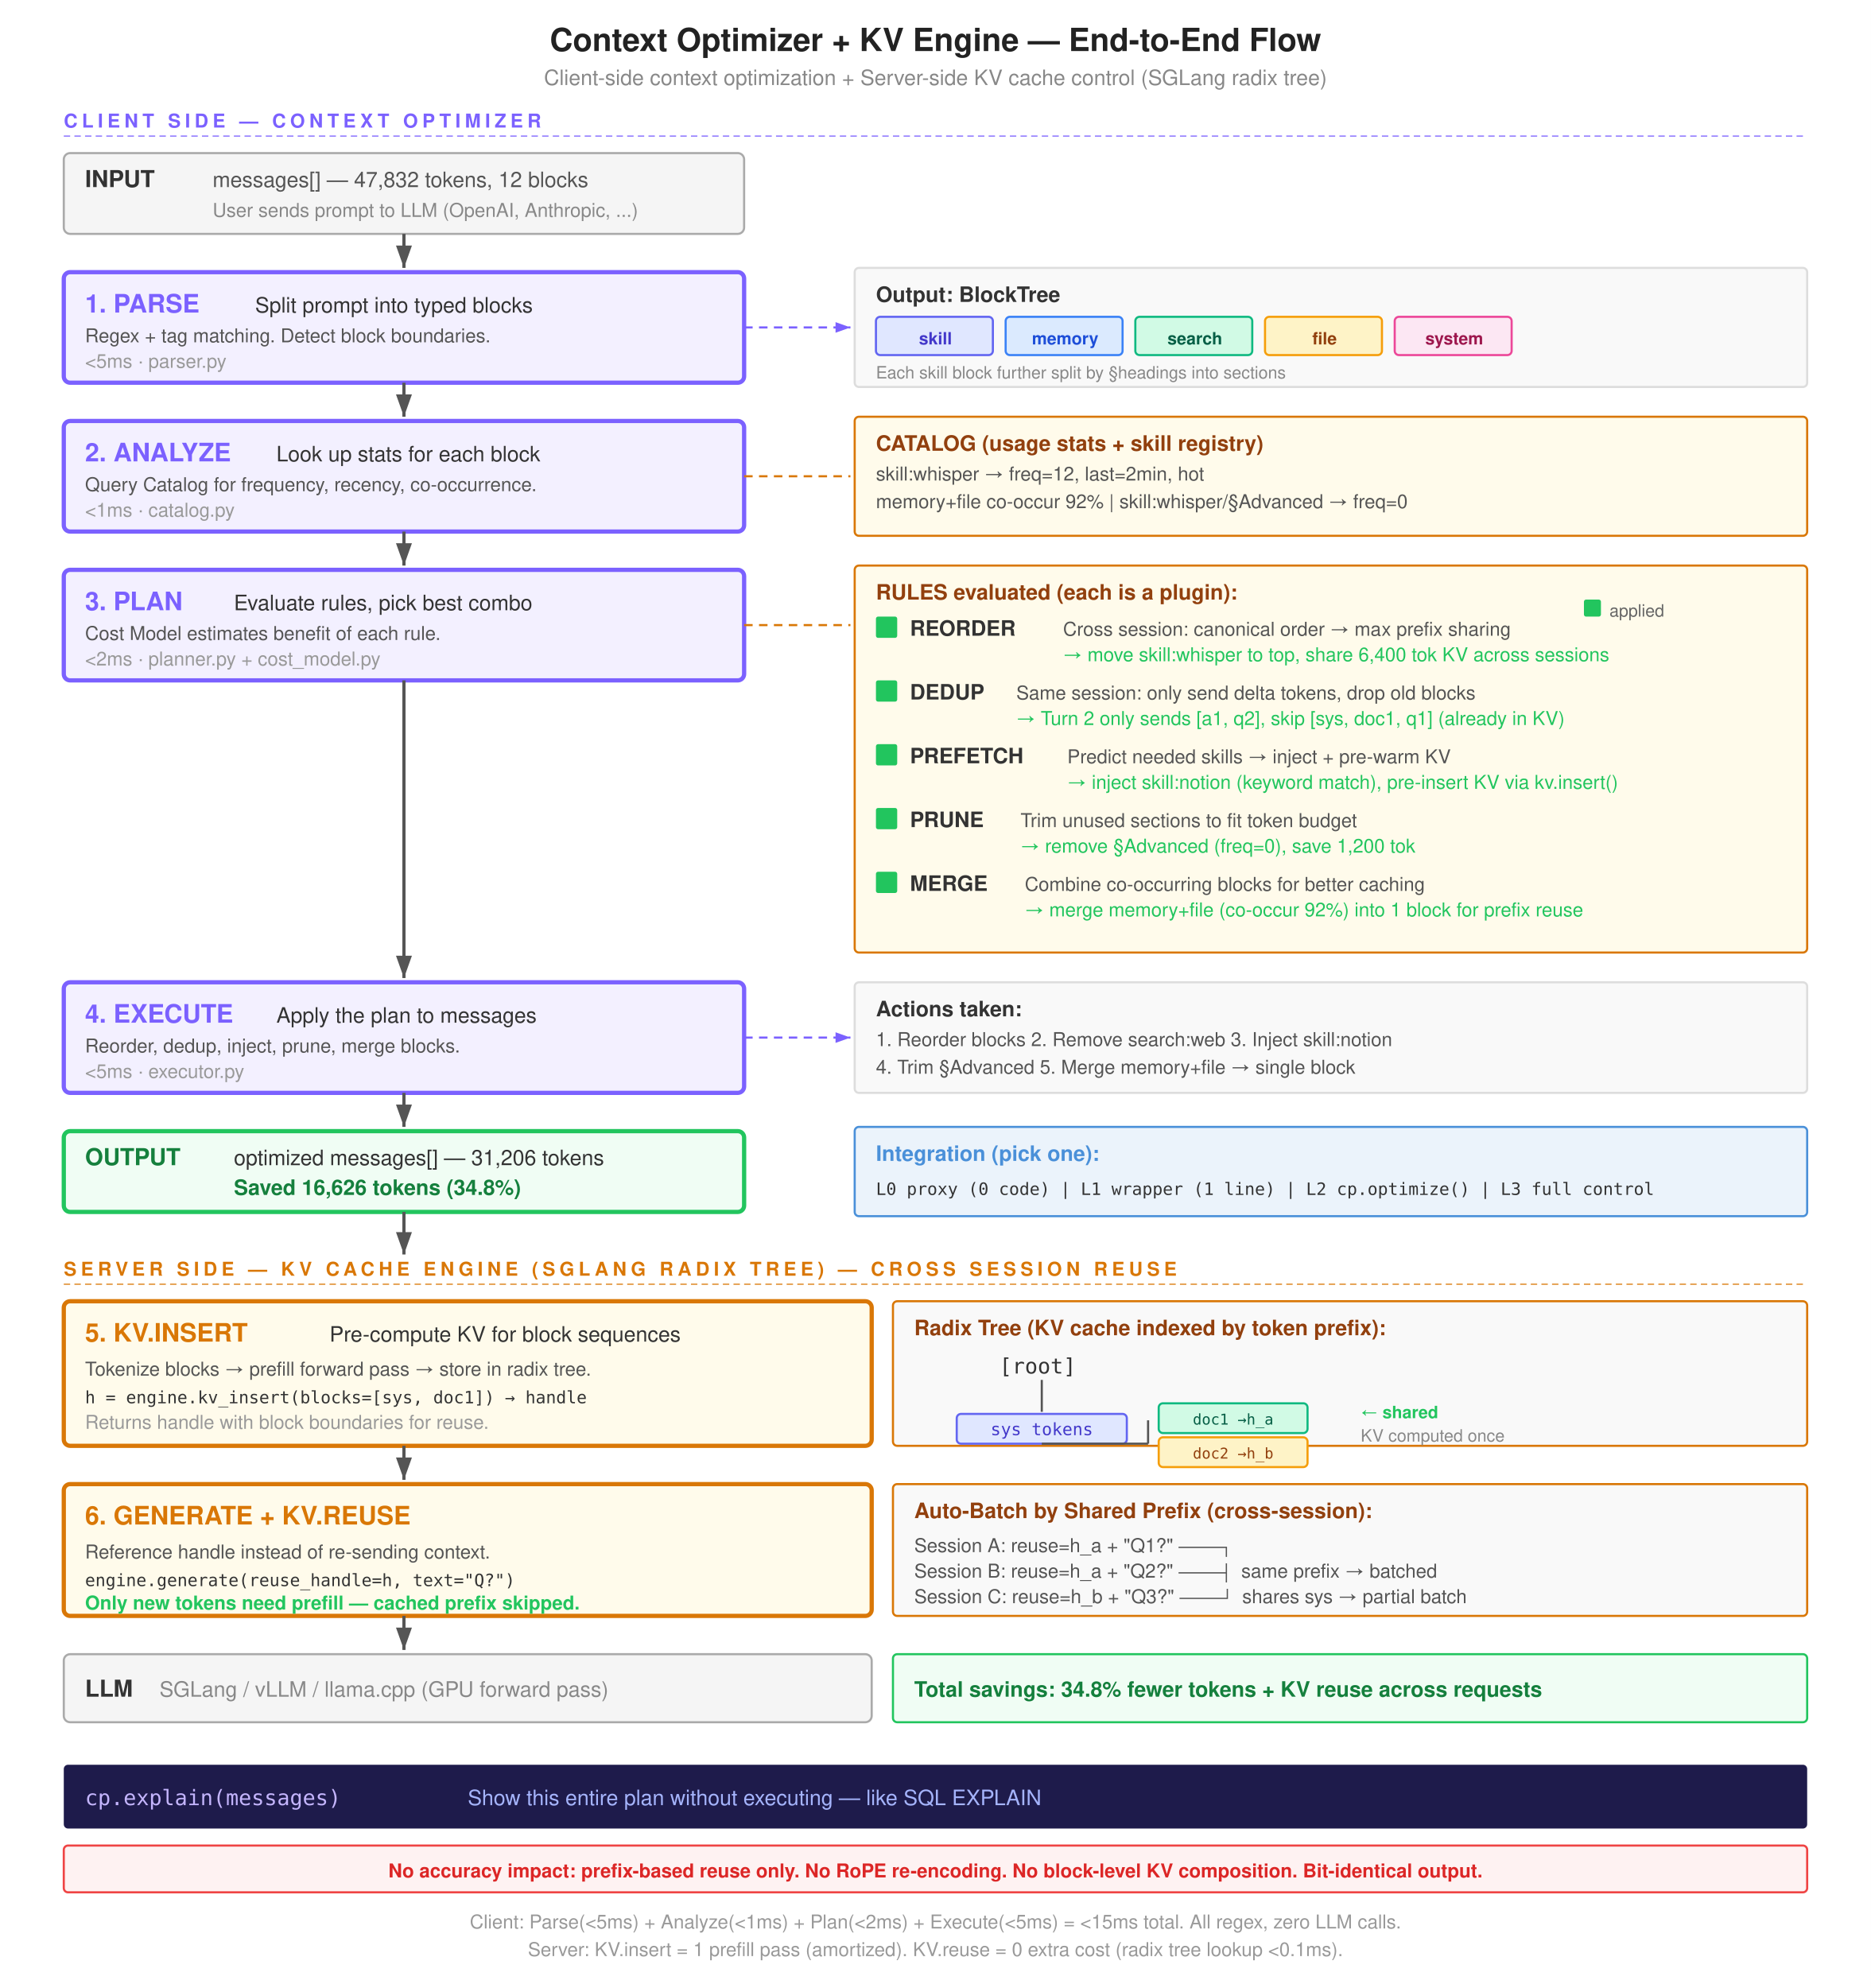
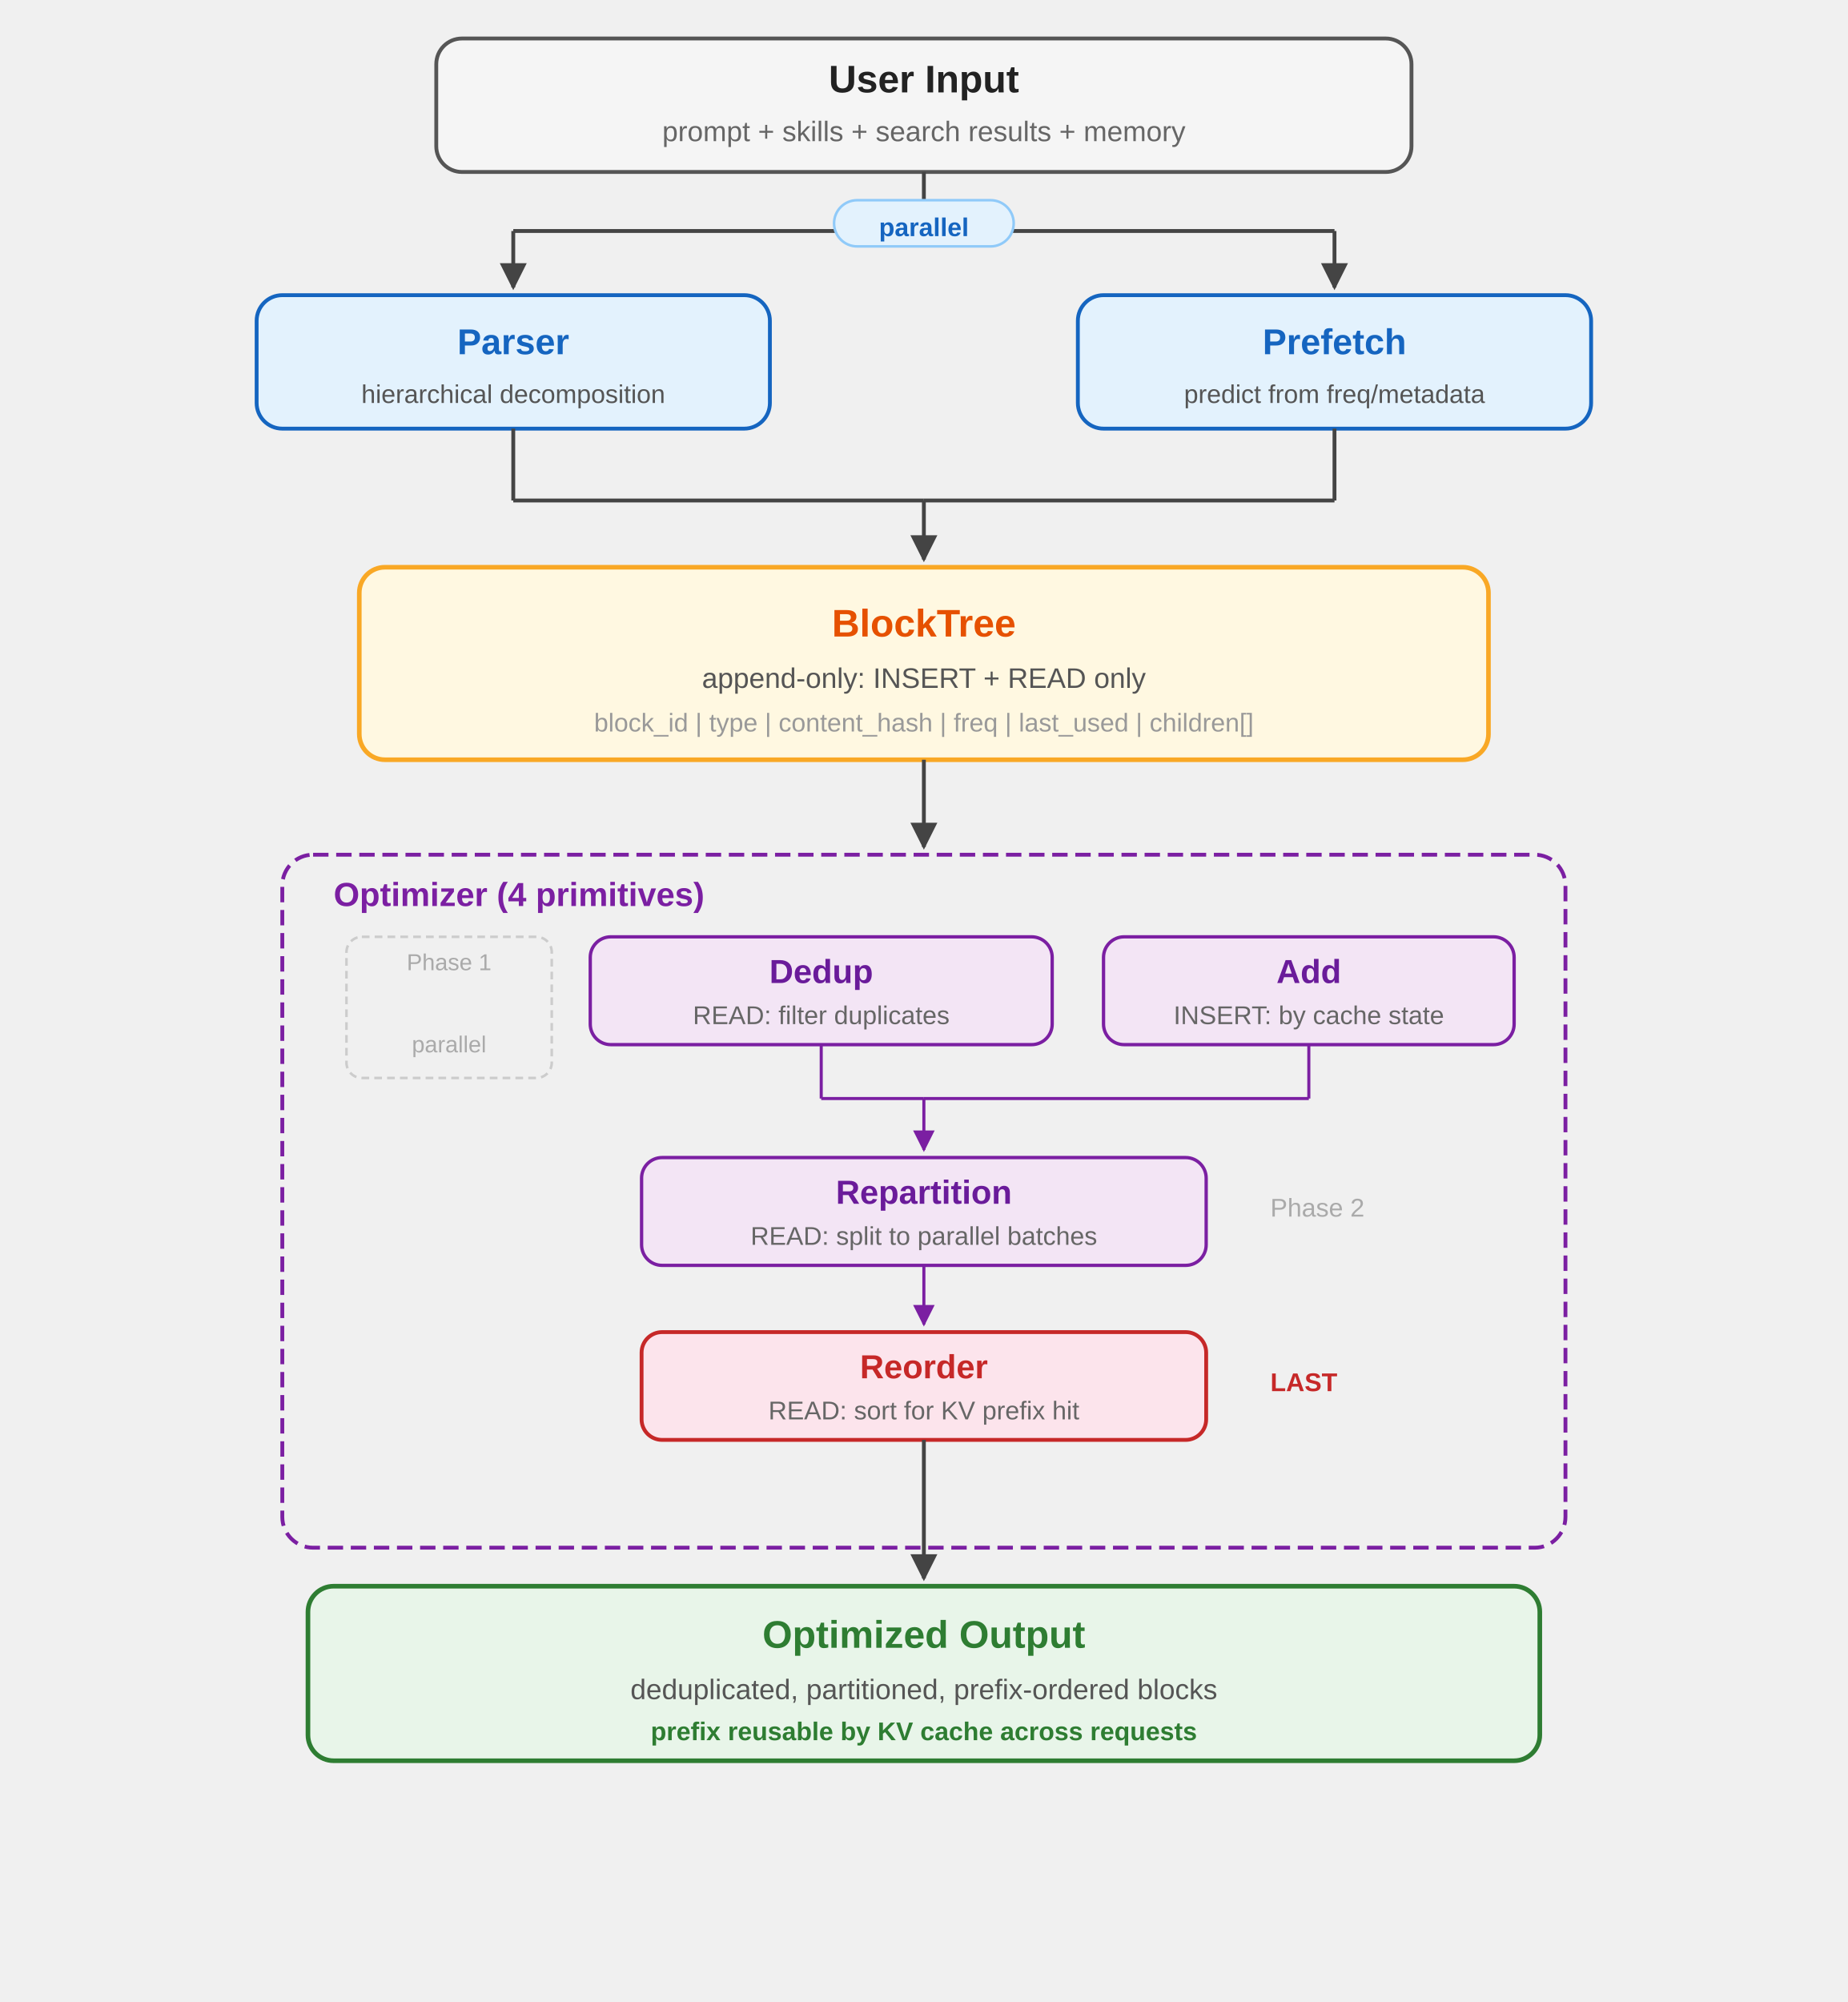
- <svg xmlns="http://www.w3.org/2000/svg" viewBox="0 0 880 935" font-family="Helvetica, Arial, sans-serif" font-size="12">
+ <svg xmlns="http://www.w3.org/2000/svg" viewBox="0 0 720 780" font-family="Arial, Helvetica, sans-serif">
  <defs>
-     <marker id="a" markerWidth="7" markerHeight="5" refX="7" refY="2.5" orient="auto">
-       <polygon points="0 0,7 2.5,0 5" fill="#555" />
+     <marker id="arr" viewBox="0 0 10 10" refX="9" refY="5" markerWidth="7" markerHeight="7" orient="auto-start-reverse">
+       <path d="M 0 0 L 10 5 L 0 10 z" fill="#444" />
    </marker>
-     <marker id="b" markerWidth="7" markerHeight="5" refX="7" refY="2.5" orient="auto">
-       <polygon points="0 0,7 2.5,0 5" fill="#7B61FF" />
-     </marker>
-     <marker id="c" markerWidth="7" markerHeight="5" refX="7" refY="2.5" orient="auto">
-       <polygon points="0 0,7 2.5,0 5" fill="#D97706" />
+     <marker id="arr-p" viewBox="0 0 10 10" refX="9" refY="5" markerWidth="7" markerHeight="7" orient="auto-start-reverse">
+       <path d="M 0 0 L 10 5 L 0 10 z" fill="#7b1fa2" />
    </marker>
  </defs>
-   <rect width="880" height="935" fill="#fff" />
-   <text x="440" y="24" text-anchor="middle" font-size="15" font-weight="bold" fill="#222">Context Optimizer + KV Engine — End-to-End Flow</text>
-   <text x="440" y="40" text-anchor="middle" font-size="10" fill="#888">Client-side context optimization + Server-side KV cache control (SGLang radix tree)</text>
-   <text x="30" y="60" font-size="9" font-weight="bold" fill="#7B61FF" letter-spacing="2">CLIENT SIDE — CONTEXT OPTIMIZER</text>
-   <line x1="30" y1="64" x2="850" y2="64" stroke="#7B61FF" stroke-width="0.5" stroke-dasharray="3 2" />
-   <rect x="30" y="72" width="320" height="38" rx="3" fill="#f5f5f5" stroke="#aaa" />
-   <text x="40" y="88" font-weight="bold" fill="#333" font-size="11">INPUT</text>
-   <text x="100" y="88" font-size="10" fill="#555">messages[] — 47,832 tokens, 12 blocks</text>
-   <text x="100" y="102" font-size="9" fill="#888">User sends prompt to LLM (OpenAI, Anthropic, ...)</text>
-   <line x1="190" y1="110" x2="190" y2="126" stroke="#555" stroke-width="1.5" marker-end="url(#a)" />
-   <rect x="30" y="128" width="320" height="52" rx="3" fill="#F3F0FF" stroke="#7B61FF" stroke-width="2" />
-   <text x="40" y="147" font-weight="bold" fill="#7B61FF" font-size="12">1. PARSE</text>
-   <text x="120" y="147" font-size="10" fill="#333">Split prompt into typed blocks</text>
-   <text x="40" y="161" font-size="9" fill="#555">Regex + tag matching. Detect block boundaries.</text>
-   <text x="40" y="173" font-size="9" fill="#999">&lt;5ms · parser.py</text>
-   <line x1="350" y1="154" x2="400" y2="154" stroke="#7B61FF" stroke-width="1" stroke-dasharray="4 3" marker-end="url(#b)" />
-   <rect x="402" y="126" width="448" height="56" rx="2" fill="#f9f9f9" stroke="#ddd" />
-   <text x="412" y="142" font-weight="bold" fill="#333" font-size="10">Output: BlockTree</text>
-   <rect x="412" y="149" width="55" height="18" rx="2" fill="#E0E7FF" stroke="#6366F1" />
-   <text x="440" y="162" text-anchor="middle" font-size="8" font-weight="bold" fill="#4338CA">skill</text>
-   <rect x="473" y="149" width="55" height="18" rx="2" fill="#DBEAFE" stroke="#3B82F6" />
-   <text x="501" y="162" text-anchor="middle" font-size="8" font-weight="bold" fill="#1D4ED8">memory</text>
-   <rect x="534" y="149" width="55" height="18" rx="2" fill="#D1FAE5" stroke="#10B981" />
-   <text x="562" y="162" text-anchor="middle" font-size="8" font-weight="bold" fill="#065F46">search</text>
-   <rect x="595" y="149" width="55" height="18" rx="2" fill="#FEF3C7" stroke="#F59E0B" />
-   <text x="623" y="162" text-anchor="middle" font-size="8" font-weight="bold" fill="#92400E">file</text>
-   <rect x="656" y="149" width="55" height="18" rx="2" fill="#FCE7F3" stroke="#EC4899" />
-   <text x="684" y="162" text-anchor="middle" font-size="8" font-weight="bold" fill="#9D174D">system</text>
-   <text x="412" y="178" font-size="8" fill="#888">Each skill block further split by §headings into sections</text>
-   <line x1="190" y1="180" x2="190" y2="196" stroke="#555" stroke-width="1.5" marker-end="url(#a)" />
-   <rect x="30" y="198" width="320" height="52" rx="3" fill="#F3F0FF" stroke="#7B61FF" stroke-width="2" />
-   <text x="40" y="217" font-weight="bold" fill="#7B61FF" font-size="12">2. ANALYZE</text>
-   <text x="130" y="217" font-size="10" fill="#333">Look up stats for each block</text>
-   <text x="40" y="231" font-size="9" fill="#555">Query Catalog for frequency, recency, co-occurrence.</text>
-   <text x="40" y="243" font-size="9" fill="#999">&lt;1ms · catalog.py</text>
-   <line x1="350" y1="224" x2="400" y2="224" stroke="#D97706" stroke-width="1" stroke-dasharray="4 3" />
-   <rect x="402" y="196" width="448" height="56" rx="2" fill="#FFFBEB" stroke="#D97706" />
-   <text x="412" y="212" font-weight="bold" fill="#92400E" font-size="10">CATALOG (usage stats + skill registry)</text>
-   <text x="412" y="226" font-size="9" fill="#555">skill:whisper → freq=12, last=2min, hot</text>
-   <text x="412" y="239" font-size="9" fill="#555">memory+file co-occur 92% | skill:whisper/§Advanced → freq=0</text>
-   <line x1="190" y1="250" x2="190" y2="266" stroke="#555" stroke-width="1.5" marker-end="url(#a)" />
-   <rect x="30" y="268" width="320" height="52" rx="3" fill="#F3F0FF" stroke="#7B61FF" stroke-width="2" />
-   <text x="40" y="287" font-weight="bold" fill="#7B61FF" font-size="12">3. PLAN</text>
-   <text x="110" y="287" font-size="10" fill="#333">Evaluate rules, pick best combo</text>
-   <text x="40" y="301" font-size="9" fill="#555">Cost Model estimates benefit of each rule.</text>
-   <text x="40" y="313" font-size="9" fill="#999">&lt;2ms · planner.py + cost_model.py</text>
-   <line x1="350" y1="294" x2="400" y2="294" stroke="#D97706" stroke-width="1" stroke-dasharray="4 3" />
-   <rect x="402" y="266" width="448" height="182" rx="2" fill="#FFFBEB" stroke="#D97706" />
-   <text x="412" y="282" font-weight="bold" fill="#92400E" font-size="10">RULES evaluated (each is a plugin):</text>
-   <rect x="412" y="290" width="10" height="10" rx="1" fill="#22C55E" />
-   <text x="428" y="299" font-size="10" font-weight="bold" fill="#333">REORDER</text>
-   <text x="500" y="299" font-size="9" fill="#555">Cross session: canonical order → max prefix sharing</text>
-   <text x="500" y="311" font-size="9" fill="#22C55E">→ move skill:whisper to top, share 6,400 tok KV across sessions</text>
-   <rect x="412" y="320" width="10" height="10" rx="1" fill="#22C55E" />
-   <text x="428" y="329" font-size="10" font-weight="bold" fill="#333">DEDUP</text>
-   <text x="478" y="329" font-size="9" fill="#555">Same session: only send delta tokens, drop old blocks</text>
-   <text x="478" y="341" font-size="9" fill="#22C55E">→ Turn 2 only sends [a1, q2], skip [sys, doc1, q1] (already in KV)</text>
-   <rect x="412" y="350" width="10" height="10" rx="1" fill="#22C55E" />
-   <text x="428" y="359" font-size="10" font-weight="bold" fill="#333">PREFETCH</text>
-   <text x="502" y="359" font-size="9" fill="#555">Predict needed skills → inject + pre-warm KV</text>
-   <text x="502" y="371" font-size="9" fill="#22C55E">→ inject skill:notion (keyword match), pre-insert KV via kv.insert()</text>
-   <rect x="412" y="380" width="10" height="10" rx="1" fill="#22C55E" />
-   <text x="428" y="389" font-size="10" font-weight="bold" fill="#333">PRUNE</text>
-   <text x="480" y="389" font-size="9" fill="#555">Trim unused sections to fit token budget</text>
-   <text x="480" y="401" font-size="9" fill="#22C55E">→ remove §Advanced (freq=0), save 1,200 tok</text>
-   <rect x="412" y="410" width="10" height="10" rx="1" fill="#22C55E" />
-   <text x="428" y="419" font-size="10" font-weight="bold" fill="#333">MERGE</text>
-   <text x="482" y="419" font-size="9" fill="#555">Combine co-occurring blocks for better caching</text>
-   <text x="482" y="431" font-size="9" fill="#22C55E">→ merge memory+file (co-occur 92%) into 1 block for prefix reuse</text>
-   <rect x="745" y="282" width="8" height="8" rx="1" fill="#22C55E" />
-   <text x="757" y="290" font-size="8" fill="#666">applied</text>
-   <line x1="190" y1="320" x2="190" y2="460" stroke="#555" stroke-width="1.5" marker-end="url(#a)" />
-   <rect x="30" y="462" width="320" height="52" rx="3" fill="#F3F0FF" stroke="#7B61FF" stroke-width="2" />
-   <text x="40" y="481" font-weight="bold" fill="#7B61FF" font-size="12">4. EXECUTE</text>
-   <text x="130" y="481" font-size="10" fill="#333">Apply the plan to messages</text>
-   <text x="40" y="495" font-size="9" fill="#555">Reorder, dedup, inject, prune, merge blocks.</text>
-   <text x="40" y="507" font-size="9" fill="#999">&lt;5ms · executor.py</text>
-   <line x1="350" y1="488" x2="400" y2="488" stroke="#7B61FF" stroke-width="1" stroke-dasharray="4 3" marker-end="url(#b)" />
-   <rect x="402" y="462" width="448" height="52" rx="2" fill="#f9f9f9" stroke="#ddd" />
-   <text x="412" y="478" font-weight="bold" fill="#333" font-size="10">Actions taken:</text>
-   <text x="412" y="492" font-size="9" fill="#555">1. Reorder blocks  2. Remove search:web  3. Inject skill:notion</text>
-   <text x="412" y="505" font-size="9" fill="#555">4. Trim §Advanced  5. Merge memory+file → single block</text>
-   <line x1="190" y1="514" x2="190" y2="530" stroke="#555" stroke-width="1.5" marker-end="url(#a)" />
-   <rect x="30" y="532" width="320" height="38" rx="3" fill="#F0FDF4" stroke="#22C55E" stroke-width="2" />
-   <text x="40" y="548" font-weight="bold" fill="#15803D" font-size="11">OUTPUT</text>
-   <text x="110" y="548" font-size="10" fill="#333">optimized messages[] — 31,206 tokens</text>
-   <text x="110" y="562" font-size="10" fill="#15803D" font-weight="bold">Saved 16,626 tokens (34.8%)</text>
-   <rect x="402" y="530" width="448" height="42" rx="2" fill="#EBF3FB" stroke="#4A90D9" />
-   <text x="412" y="546" font-weight="bold" fill="#4A90D9" font-size="10">Integration (pick one):</text>
-   <text x="412" y="562" font-family="monospace" font-size="8" fill="#333">L0 proxy (0 code) | L1 wrapper (1 line) | L2 cp.optimize() | L3 full control</text>
-   <line x1="190" y1="570" x2="190" y2="590" stroke="#555" stroke-width="1.5" marker-end="url(#a)" />
-   <text x="30" y="600" font-size="9" font-weight="bold" fill="#D97706" letter-spacing="2">SERVER SIDE — KV CACHE ENGINE (SGLANG RADIX TREE) — CROSS SESSION REUSE</text>
-   <line x1="30" y1="604" x2="850" y2="604" stroke="#D97706" stroke-width="0.5" stroke-dasharray="3 2" />
-   <rect x="30" y="612" width="380" height="68" rx="3" fill="#FFFBEB" stroke="#D97706" stroke-width="2" />
-   <text x="40" y="631" font-weight="bold" fill="#D97706" font-size="12">5. KV.INSERT</text>
-   <text x="155" y="631" font-size="10" fill="#333">Pre-compute KV for block sequences</text>
-   <text x="40" y="647" font-size="9" fill="#555">Tokenize blocks → prefill forward pass → store in radix tree.</text>
-   <text x="40" y="660" font-family="monospace" font-size="8" fill="#333">h = engine.kv_insert(blocks=[sys, doc1]) → handle</text>
-   <text x="40" y="672" font-size="9" fill="#999">Returns handle with block boundaries for reuse.</text>
-   <rect x="420" y="612" width="430" height="68" rx="2" fill="#f9f9f9" stroke="#D97706" />
-   <text x="430" y="628" font-weight="bold" fill="#92400E" font-size="10">Radix Tree (KV cache indexed by token prefix):</text>
-   <text x="470" y="646" font-family="monospace" font-size="10" fill="#333">[root]</text>
-   <line x1="490" y1="649" x2="490" y2="664" stroke="#555" stroke-width="1" />
-   <rect x="450" y="665" width="80" height="14" rx="2" fill="#E0E7FF" stroke="#6366F1" />
-   <text x="490" y="675" text-anchor="middle" font-family="monospace" font-size="8" fill="#4338CA">sys tokens</text>
-   <line x1="490" y1="679" x2="540" y2="679" stroke="#555" stroke-width="1" />
-   <line x1="540" y1="668" x2="540" y2="679" stroke="#555" stroke-width="1" />
-   <rect x="545" y="660" width="70" height="14" rx="2" fill="#D1FAE5" stroke="#10B981" />
-   <text x="580" y="670" text-anchor="middle" font-family="monospace" font-size="7" fill="#065F46">doc1 →h_a</text>
-   <line x1="540" y1="679" x2="540" y2="679" stroke="#555" stroke-width="1" />
-   <rect x="545" y="676" width="70" height="14" rx="2" fill="#FEF3C7" stroke="#F59E0B" />
-   <text x="580" y="686" text-anchor="middle" font-family="monospace" font-size="7" fill="#92400E">doc2 →h_b</text>
-   <text x="640" y="667" font-size="8" fill="#22C55E" font-weight="bold">← shared</text>
-   <text x="640" y="678" font-size="8" fill="#888">KV computed once</text>
-   <line x1="190" y1="680" x2="190" y2="696" stroke="#555" stroke-width="1.5" marker-end="url(#a)" />
-   <rect x="30" y="698" width="380" height="62" rx="3" fill="#FFFBEB" stroke="#D97706" stroke-width="2" />
-   <text x="40" y="717" font-weight="bold" fill="#D97706" font-size="12">6. GENERATE + KV.REUSE</text>
-   <text x="40" y="733" font-size="9" fill="#555">Reference handle instead of re-sending context.</text>
-   <text x="40" y="746" font-family="monospace" font-size="8" fill="#333">engine.generate(reuse_handle=h, text="Q?")</text>
-   <text x="40" y="757" font-size="9" fill="#22C55E" font-weight="bold">Only new tokens need prefill — cached prefix skipped.</text>
-   <rect x="420" y="698" width="430" height="62" rx="2" fill="#f9f9f9" stroke="#D97706" />
-   <text x="430" y="714" font-weight="bold" fill="#92400E" font-size="10">Auto-Batch by Shared Prefix (cross-session):</text>
-   <text x="430" y="730" font-size="9" fill="#555">Session A: reuse=h_a + "Q1?"  ──┐</text>
-   <text x="430" y="742" font-size="9" fill="#555">Session B: reuse=h_a + "Q2?"  ──┤ same prefix → batched</text>
-   <text x="430" y="754" font-size="9" fill="#555">Session C: reuse=h_b + "Q3?"  ──┘ shares sys → partial batch</text>
-   <line x1="190" y1="760" x2="190" y2="776" stroke="#555" stroke-width="1.5" marker-end="url(#a)" />
-   <rect x="30" y="778" width="380" height="32" rx="3" fill="#f5f5f5" stroke="#aaa" />
-   <text x="40" y="798" font-weight="bold" fill="#333" font-size="11">LLM</text>
-   <text x="75" y="798" font-size="10" fill="#888">SGLang / vLLM / llama.cpp (GPU forward pass)</text>
-   <rect x="420" y="778" width="430" height="32" rx="2" fill="#F0FDF4" stroke="#22C55E" />
-   <text x="430" y="798" font-size="10" fill="#15803D" font-weight="bold">Total savings: 34.8% fewer tokens + KV reuse across requests</text>
-   <rect x="30" y="830" width="820" height="30" rx="2" fill="#1E1B4B" />
-   <text x="40" y="849" font-family="monospace" font-size="10" fill="#C4B5FD">cp.explain(messages)</text>
-   <text x="220" y="849" font-size="10" fill="#A5B4FC">Show this entire plan without executing — like SQL EXPLAIN</text>
-   <rect x="30" y="868" width="820" height="22" rx="2" fill="#FEF2F2" stroke="#EF4444" />
-   <text x="440" y="883" text-anchor="middle" font-size="9" font-weight="bold" fill="#DC2626">No accuracy impact: prefix-based reuse only. No RoPE re-encoding. No block-level KV composition. Bit-identical output.</text>
-   <text x="440" y="907" text-anchor="middle" font-size="9" fill="#999">Client: Parse(&lt;5ms) + Analyze(&lt;1ms) + Plan(&lt;2ms) + Execute(&lt;5ms) = &lt;15ms total. All regex, zero LLM calls.</text>
-   <text x="440" y="920" text-anchor="middle" font-size="9" fill="#999">Server: KV.insert = 1 prefill pass (amortized). KV.reuse = 0 extra cost (radix tree lookup &lt;0.1ms).</text>
+   <rect x="170" y="15" width="380" height="52" rx="10" fill="#f5f5f5" stroke="#555" stroke-width="1.5" />
+   <text x="360" y="36" text-anchor="middle" font-size="15" font-weight="bold" fill="#222">User Input</text>
+   <text x="360" y="55" text-anchor="middle" font-size="11" fill="#666">prompt + skills + search results + memory</text>
+   <line x1="360" y1="67" x2="360" y2="90" stroke="#444" stroke-width="1.5" />
+   <line x1="200" y1="90" x2="520" y2="90" stroke="#444" stroke-width="1.5" />
+   <line x1="200" y1="90" x2="200" y2="112" stroke="#444" stroke-width="1.5" marker-end="url(#arr)" />
+   <line x1="520" y1="90" x2="520" y2="112" stroke="#444" stroke-width="1.5" marker-end="url(#arr)" />
+   <rect x="325" y="78" width="70" height="18" rx="9" fill="#e3f2fd" stroke="#90caf9" stroke-width="1" />
+   <text x="360" y="92" text-anchor="middle" font-size="10" fill="#1565c0" font-weight="bold">parallel</text>
+   <rect x="100" y="115" width="200" height="52" rx="10" fill="#e3f2fd" stroke="#1565c0" stroke-width="1.5" />
+   <text x="200" y="138" text-anchor="middle" font-size="14" font-weight="bold" fill="#1565c0">Parser</text>
+   <text x="200" y="157" text-anchor="middle" font-size="10" fill="#555">hierarchical decomposition</text>
+   <rect x="420" y="115" width="200" height="52" rx="10" fill="#e3f2fd" stroke="#1565c0" stroke-width="1.5" />
+   <text x="520" y="138" text-anchor="middle" font-size="14" font-weight="bold" fill="#1565c0">Prefetch</text>
+   <text x="520" y="157" text-anchor="middle" font-size="10" fill="#555">predict from freq/metadata</text>
+   <line x1="200" y1="167" x2="200" y2="195" stroke="#444" stroke-width="1.5" />
+   <line x1="520" y1="167" x2="520" y2="195" stroke="#444" stroke-width="1.5" />
+   <line x1="200" y1="195" x2="360" y2="195" stroke="#444" stroke-width="1.5" />
+   <line x1="520" y1="195" x2="360" y2="195" stroke="#444" stroke-width="1.5" />
+   <line x1="360" y1="195" x2="360" y2="218" stroke="#444" stroke-width="1.5" marker-end="url(#arr)" />
+   <rect x="140" y="221" width="440" height="75" rx="10" fill="#fff8e1" stroke="#f9a825" stroke-width="1.8" />
+   <text x="360" y="248" text-anchor="middle" font-size="15" font-weight="bold" fill="#e65100">BlockTree</text>
+   <text x="360" y="268" text-anchor="middle" font-size="11" fill="#555">append-only: INSERT + READ only</text>
+   <text x="360" y="285" text-anchor="middle" font-size="10" fill="#999">block_id  |  type  |  content_hash  |  freq  |  last_used  |  children[]</text>
+   <line x1="360" y1="296" x2="360" y2="330" stroke="#444" stroke-width="1.5" marker-end="url(#arr)" />
+   <rect x="110" y="333" width="500" height="270" rx="12" fill="none" stroke="#7b1fa2" stroke-width="1.5" stroke-dasharray="6,3" />
+   <text x="130" y="353" font-size="13" font-weight="bold" fill="#7b1fa2">Optimizer (4 primitives)</text>
+   <rect x="135" y="365" width="80" height="55" rx="6" fill="none" stroke="#ccc" stroke-width="1" stroke-dasharray="3,2" />
+   <text x="175" y="378" text-anchor="middle" font-size="9" fill="#aaa">Phase 1</text>
+   <text x="175" y="410" text-anchor="middle" font-size="9" fill="#aaa">parallel</text>
+   <rect x="230" y="365" width="180" height="42" rx="8" fill="#f3e5f5" stroke="#7b1fa2" stroke-width="1.3" />
+   <text x="320" y="383" text-anchor="middle" font-size="13" font-weight="bold" fill="#6a1b9a">Dedup</text>
+   <text x="320" y="399" text-anchor="middle" font-size="10" fill="#666">READ: filter duplicates</text>
+   <rect x="430" y="365" width="160" height="42" rx="8" fill="#f3e5f5" stroke="#7b1fa2" stroke-width="1.3" />
+   <text x="510" y="383" text-anchor="middle" font-size="13" font-weight="bold" fill="#6a1b9a">Add</text>
+   <text x="510" y="399" text-anchor="middle" font-size="10" fill="#666">INSERT: by cache state</text>
+   <line x1="320" y1="407" x2="320" y2="428" stroke="#7b1fa2" stroke-width="1.2" />
+   <line x1="510" y1="407" x2="510" y2="428" stroke="#7b1fa2" stroke-width="1.2" />
+   <line x1="320" y1="428" x2="360" y2="428" stroke="#7b1fa2" stroke-width="1.2" />
+   <line x1="510" y1="428" x2="360" y2="428" stroke="#7b1fa2" stroke-width="1.2" />
+   <line x1="360" y1="428" x2="360" y2="448" stroke="#7b1fa2" stroke-width="1.2" marker-end="url(#arr-p)" />
+   <rect x="250" y="451" width="220" height="42" rx="8" fill="#f3e5f5" stroke="#7b1fa2" stroke-width="1.3" />
+   <text x="360" y="469" text-anchor="middle" font-size="13" font-weight="bold" fill="#6a1b9a">Repartition</text>
+   <text x="360" y="485" text-anchor="middle" font-size="10" fill="#666">READ: split to parallel batches</text>
+   <text x="495" y="474" font-size="10" fill="#aaa">Phase 2</text>
+   <line x1="360" y1="493" x2="360" y2="516" stroke="#7b1fa2" stroke-width="1.2" marker-end="url(#arr-p)" />
+   <rect x="250" y="519" width="220" height="42" rx="8" fill="#fce4ec" stroke="#c62828" stroke-width="1.5" />
+   <text x="360" y="537" text-anchor="middle" font-size="13" font-weight="bold" fill="#c62828">Reorder</text>
+   <text x="360" y="553" text-anchor="middle" font-size="10" fill="#666">READ: sort for KV prefix hit</text>
+   <text x="495" y="542" font-size="10" fill="#c62828" font-weight="bold">LAST</text>
+   <line x1="360" y1="561" x2="360" y2="615" stroke="#444" stroke-width="1.5" marker-end="url(#arr)" />
+   <rect x="120" y="618" width="480" height="68" rx="10" fill="#e8f5e9" stroke="#2e7d32" stroke-width="1.8" />
+   <text x="360" y="642" text-anchor="middle" font-size="15" font-weight="bold" fill="#2e7d32">Optimized Output</text>
+   <text x="360" y="662" text-anchor="middle" font-size="11" fill="#555">deduplicated, partitioned, prefix-ordered blocks</text>
+   <text x="360" y="678" text-anchor="middle" font-size="10" fill="#2e7d32" font-weight="bold">prefix reusable by KV cache across requests</text>
</svg>
